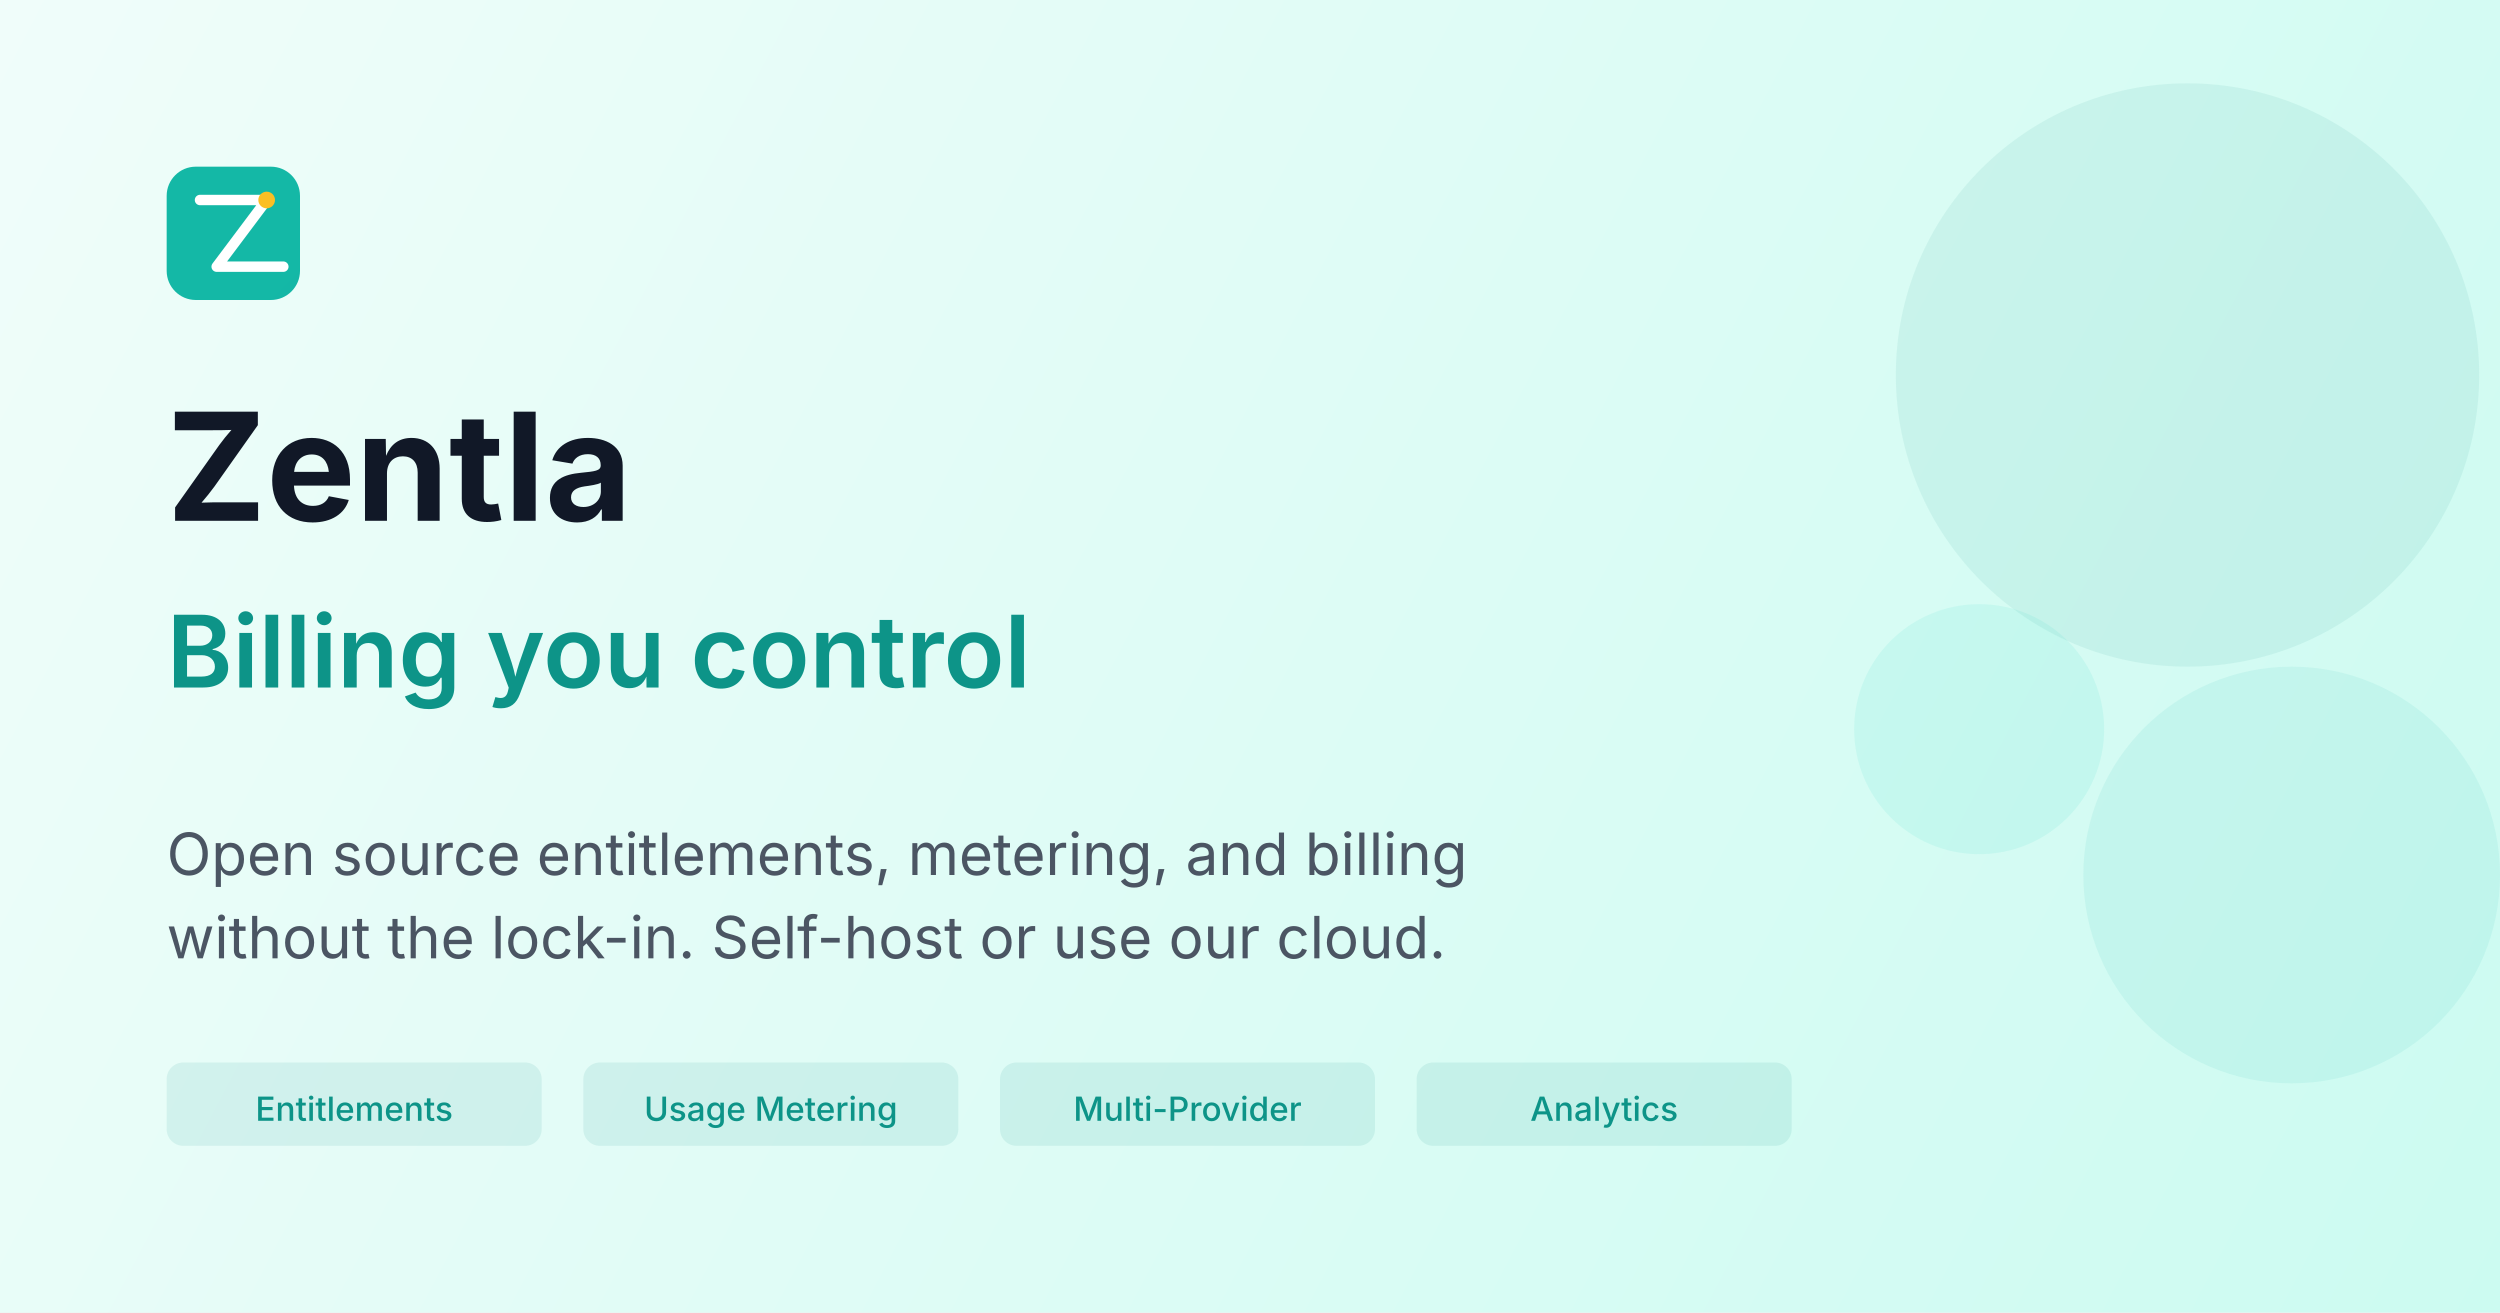
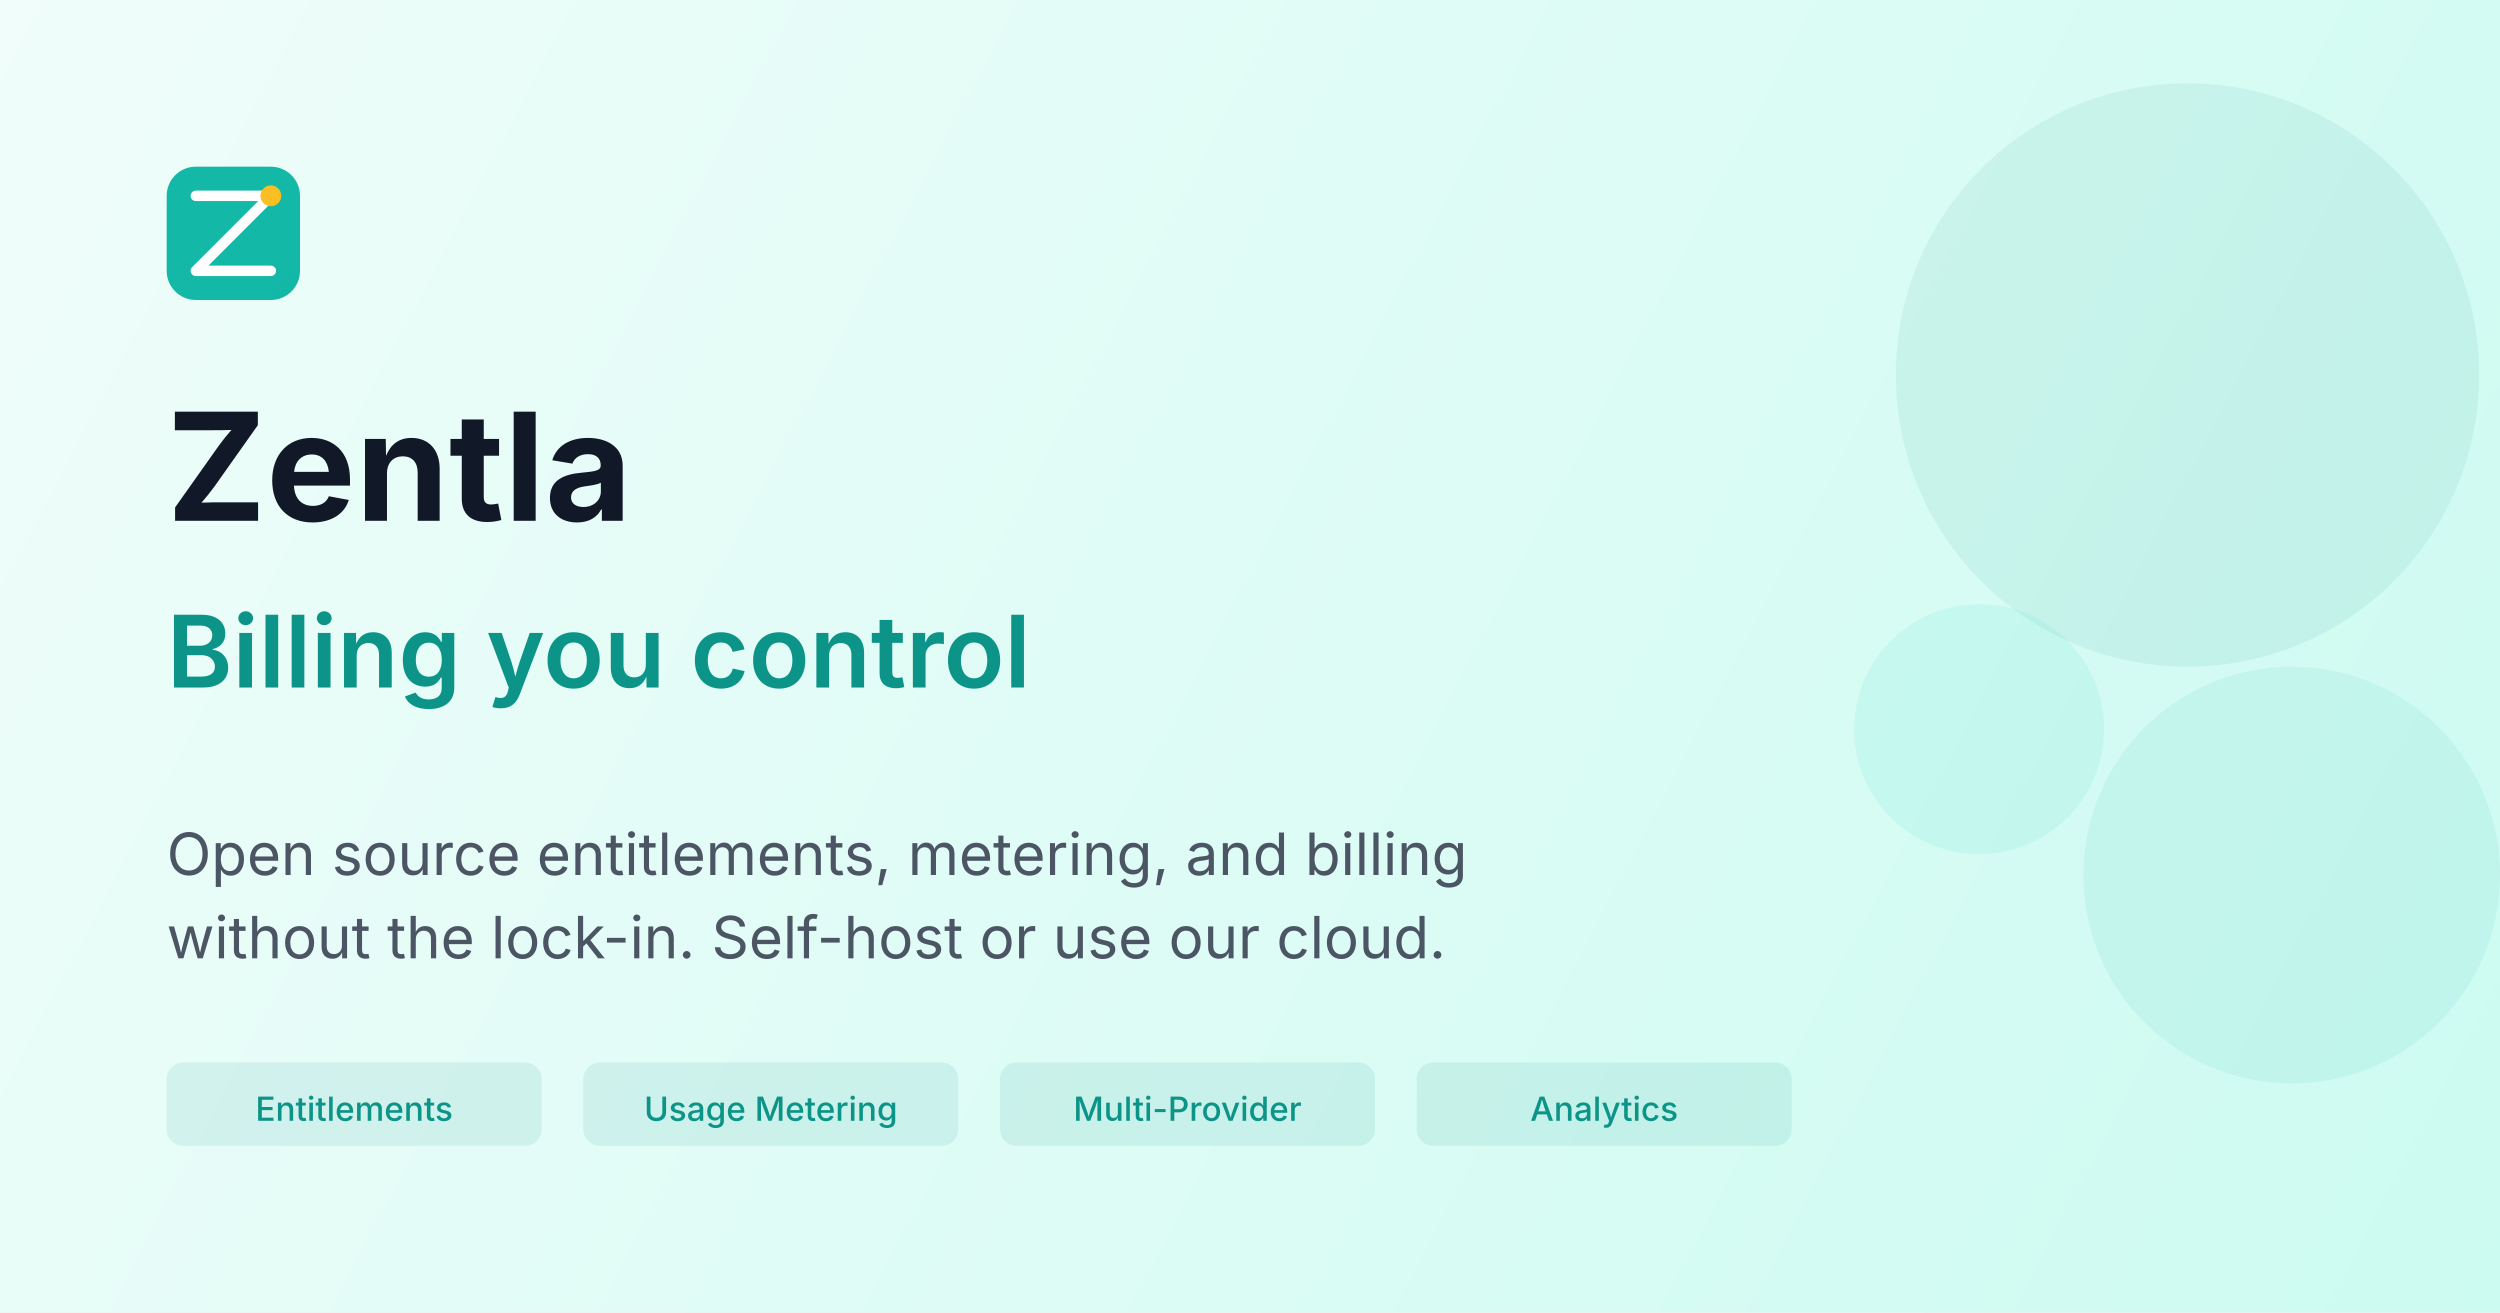
<svg xmlns="http://www.w3.org/2000/svg" width="1200" height="630" viewBox="0 0 1200 630" fill="none">
  <defs>
    <linearGradient id="bgGradient" x1="0" y1="0" x2="1200" y2="630" gradientUnits="userSpaceOnUse">
      <stop offset="0%" stop-color="#f0fdfa" />
      <stop offset="100%" stop-color="#ccfbf1" />
    </linearGradient>
    <linearGradient id="logoGrad" x1="0" y1="0" x2="64" y2="64">
      <stop offset="0%" stop-color="#14b8a6" />
      <stop offset="100%" stop-color="#0d9488" />
    </linearGradient>
  </defs>
  <rect width="1200" height="630" fill="url(#bgGradient)" />
  <rect x="80" y="80" width="64" height="64" rx="14" fill="url(#logoGrad)" />
-   <path d="M96 96h32l-24 32h32" stroke="white" stroke-width="5" stroke-linecap="round" stroke-linejoin="round" fill="none" />
-   <circle cx="128" cy="96" r="4" fill="#fbbf24" />
+   <path d="M94 94h36L94 130h36" stroke="white" stroke-width="5" stroke-linecap="round" stroke-linejoin="round" />
+   <circle cx="130" cy="94" r="5" fill="#fbbf24" />
  <text x="80" y="250" font-family="system-ui, -apple-system, sans-serif" font-size="72" font-weight="bold" fill="#111827">Zentla</text>
  <text x="80" y="330" font-family="system-ui, -apple-system, sans-serif" font-size="48" font-weight="600" fill="#0d9488">Billing you control</text>
  <text x="80" y="420" font-family="system-ui, -apple-system, sans-serif" font-size="28" fill="#4b5563">Open source entitlements, metering, and billing</text>
  <text x="80" y="460" font-family="system-ui, -apple-system, sans-serif" font-size="28" fill="#4b5563">without the lock-in. Self-host or use our cloud.</text>
  <rect x="80" y="510" width="180" height="40" rx="8" fill="#0d9488" fill-opacity="0.1" />
  <text x="170" y="538" font-family="system-ui, -apple-system, sans-serif" font-size="16" font-weight="500" fill="#0d9488" text-anchor="middle">Entitlements</text>
  <rect x="280" y="510" width="180" height="40" rx="8" fill="#0d9488" fill-opacity="0.1" />
  <text x="370" y="538" font-family="system-ui, -apple-system, sans-serif" font-size="16" font-weight="500" fill="#0d9488" text-anchor="middle">Usage Metering</text>
  <rect x="480" y="510" width="180" height="40" rx="8" fill="#0d9488" fill-opacity="0.1" />
  <text x="570" y="538" font-family="system-ui, -apple-system, sans-serif" font-size="16" font-weight="500" fill="#0d9488" text-anchor="middle">Multi-Provider</text>
  <rect x="680" y="510" width="180" height="40" rx="8" fill="#0d9488" fill-opacity="0.1" />
  <text x="770" y="538" font-family="system-ui, -apple-system, sans-serif" font-size="16" font-weight="500" fill="#0d9488" text-anchor="middle">Analytics</text>
  <circle cx="1050" cy="180" r="140" fill="#0d9488" fill-opacity="0.08" />
  <circle cx="1100" cy="420" r="100" fill="#14b8a6" fill-opacity="0.08" />
  <circle cx="950" cy="350" r="60" fill="#2dd4bf" fill-opacity="0.1" />
</svg>
